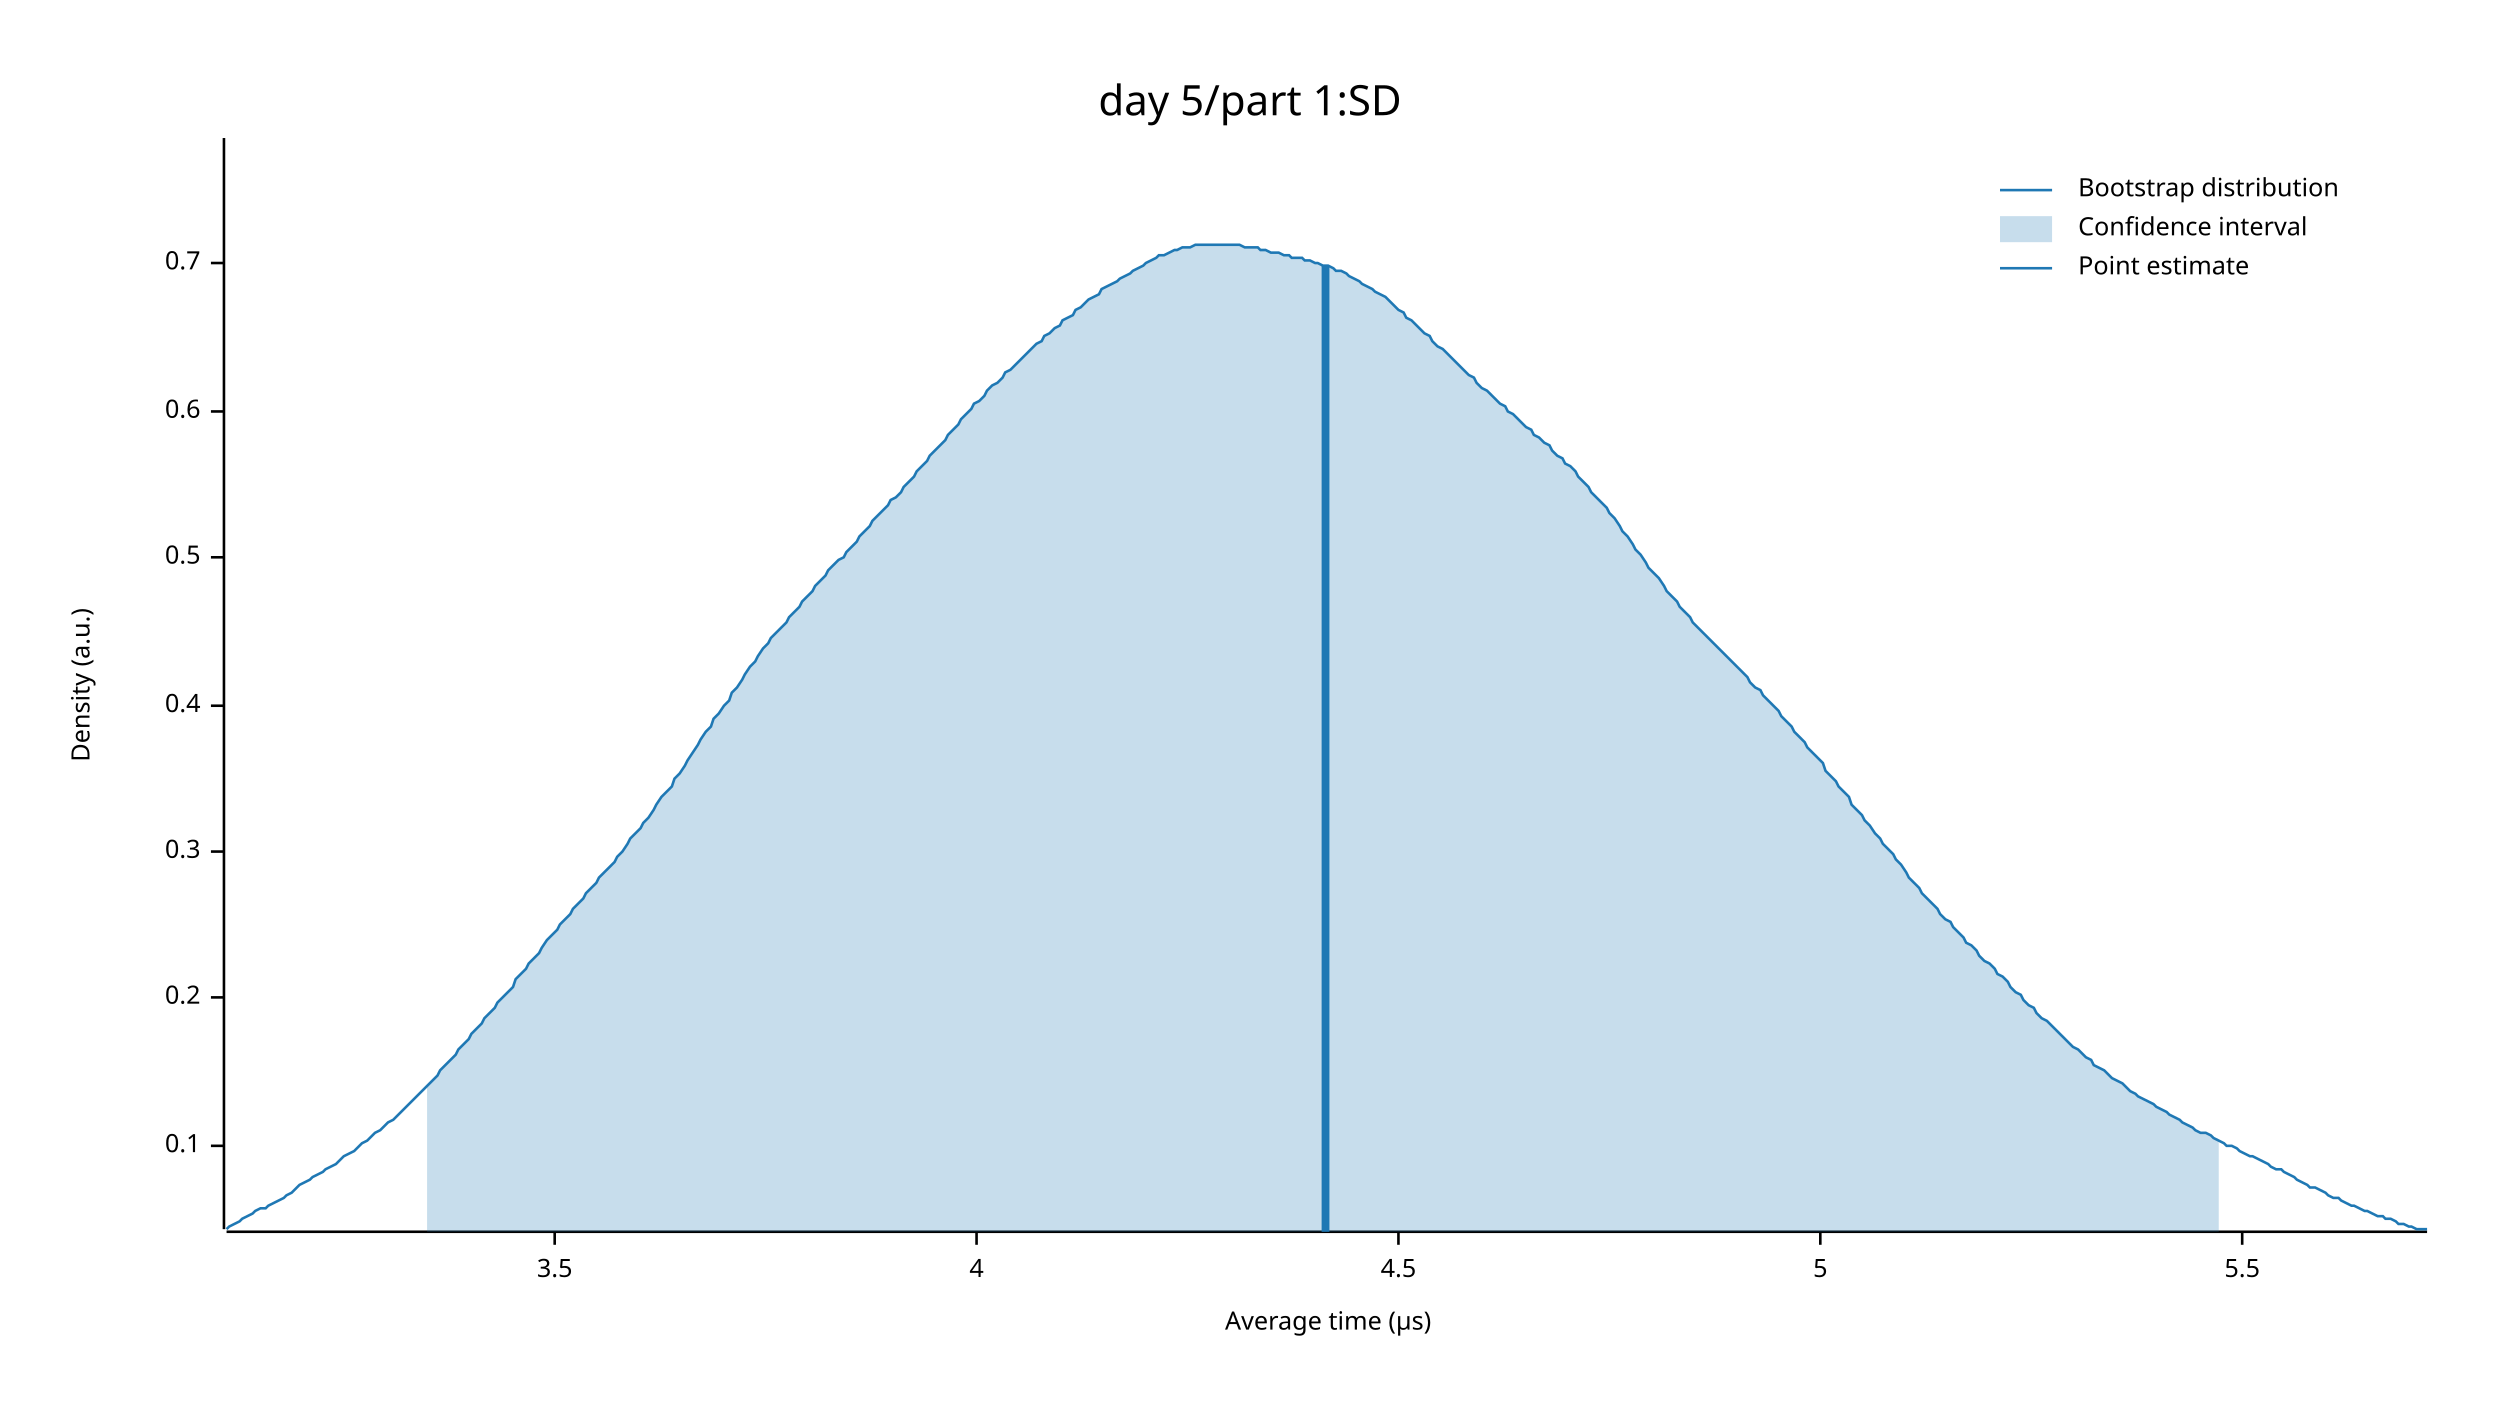
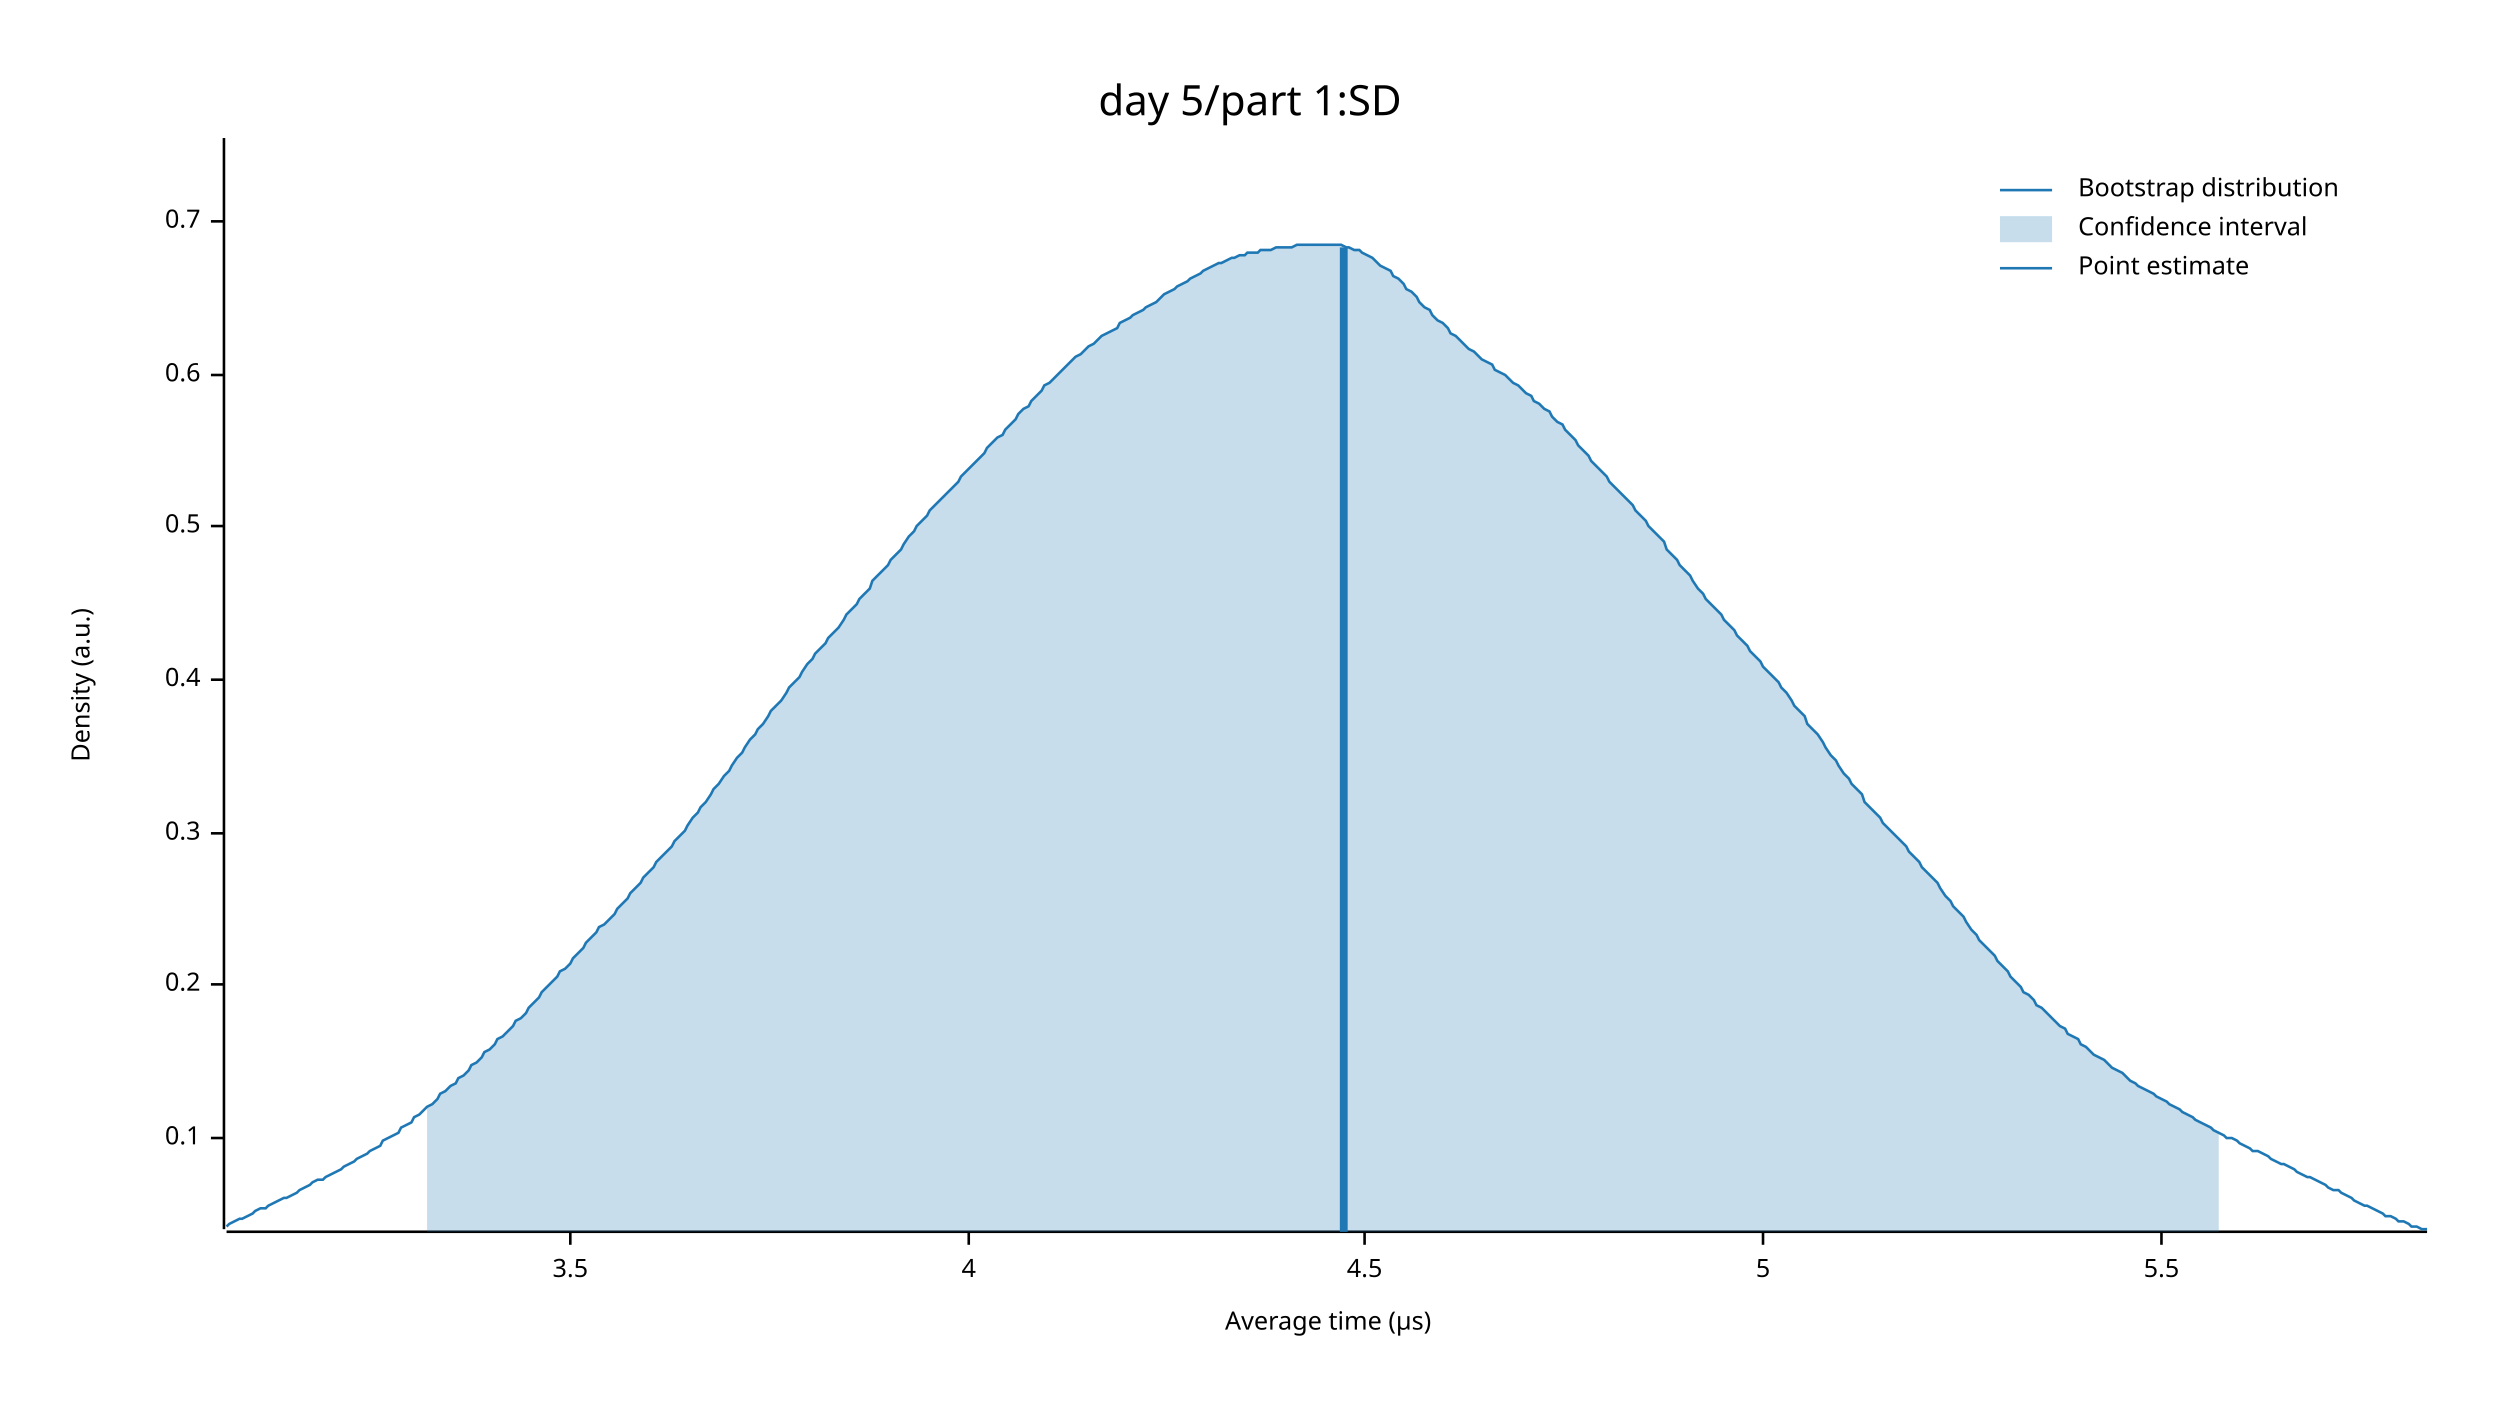
<svg xmlns="http://www.w3.org/2000/svg" width="960" height="540" viewBox="0 0 960 540">
  <text x="480" y="32" dy="0.76em" text-anchor="middle" font-family="sans-serif" font-size="16.129" opacity="1" fill="#000000">
day 5/part 1:SD
</text>
  <text x="27" y="263" dy="0.76em" text-anchor="middle" font-family="sans-serif" font-size="9.677" opacity="1" fill="#000000" transform="rotate(270, 27, 263)">
Density (a.u.)
</text>
  <text x="510" y="513" dy="-0.5ex" text-anchor="middle" font-family="sans-serif" font-size="9.677" opacity="1" fill="#000000">
Average time (µs)
</text>
  <polyline fill="none" opacity="1" stroke="#000000" stroke-width="1" points="86,53 86,472 " />
-   <text x="77" y="440" dy="0.5ex" text-anchor="end" font-family="sans-serif" font-size="9.677" opacity="1" fill="#000000">
+   <text x="77" y="437" dy="0.5ex" text-anchor="end" font-family="sans-serif" font-size="9.677" opacity="1" fill="#000000">
0.1
</text>
-   <polyline fill="none" opacity="1" stroke="#000000" stroke-width="1" points="81,440 86,440 " />
-   <text x="77" y="383" dy="0.5ex" text-anchor="end" font-family="sans-serif" font-size="9.677" opacity="1" fill="#000000">
+   <polyline fill="none" opacity="1" stroke="#000000" stroke-width="1" points="81,437 86,437 " />
+   <text x="77" y="378" dy="0.5ex" text-anchor="end" font-family="sans-serif" font-size="9.677" opacity="1" fill="#000000">
0.2
</text>
-   <polyline fill="none" opacity="1" stroke="#000000" stroke-width="1" points="81,383 86,383 " />
-   <text x="77" y="327" dy="0.5ex" text-anchor="end" font-family="sans-serif" font-size="9.677" opacity="1" fill="#000000">
+   <polyline fill="none" opacity="1" stroke="#000000" stroke-width="1" points="81,378 86,378 " />
+   <text x="77" y="320" dy="0.5ex" text-anchor="end" font-family="sans-serif" font-size="9.677" opacity="1" fill="#000000">
0.3
</text>
-   <polyline fill="none" opacity="1" stroke="#000000" stroke-width="1" points="81,327 86,327 " />
-   <text x="77" y="271" dy="0.5ex" text-anchor="end" font-family="sans-serif" font-size="9.677" opacity="1" fill="#000000">
+   <polyline fill="none" opacity="1" stroke="#000000" stroke-width="1" points="81,320 86,320 " />
+   <text x="77" y="261" dy="0.5ex" text-anchor="end" font-family="sans-serif" font-size="9.677" opacity="1" fill="#000000">
0.4
</text>
-   <polyline fill="none" opacity="1" stroke="#000000" stroke-width="1" points="81,271 86,271 " />
-   <text x="77" y="214" dy="0.5ex" text-anchor="end" font-family="sans-serif" font-size="9.677" opacity="1" fill="#000000">
+   <polyline fill="none" opacity="1" stroke="#000000" stroke-width="1" points="81,261 86,261 " />
+   <text x="77" y="202" dy="0.5ex" text-anchor="end" font-family="sans-serif" font-size="9.677" opacity="1" fill="#000000">
0.5
</text>
-   <polyline fill="none" opacity="1" stroke="#000000" stroke-width="1" points="81,214 86,214 " />
-   <text x="77" y="158" dy="0.5ex" text-anchor="end" font-family="sans-serif" font-size="9.677" opacity="1" fill="#000000">
+   <polyline fill="none" opacity="1" stroke="#000000" stroke-width="1" points="81,202 86,202 " />
+   <text x="77" y="144" dy="0.5ex" text-anchor="end" font-family="sans-serif" font-size="9.677" opacity="1" fill="#000000">
0.6
</text>
-   <polyline fill="none" opacity="1" stroke="#000000" stroke-width="1" points="81,158 86,158 " />
-   <text x="77" y="101" dy="0.5ex" text-anchor="end" font-family="sans-serif" font-size="9.677" opacity="1" fill="#000000">
+   <polyline fill="none" opacity="1" stroke="#000000" stroke-width="1" points="81,144 86,144 " />
+   <text x="77" y="85" dy="0.5ex" text-anchor="end" font-family="sans-serif" font-size="9.677" opacity="1" fill="#000000">
0.7
</text>
-   <polyline fill="none" opacity="1" stroke="#000000" stroke-width="1" points="81,101 86,101 " />
+   <polyline fill="none" opacity="1" stroke="#000000" stroke-width="1" points="81,85 86,85 " />
  <polyline fill="none" opacity="1" stroke="#000000" stroke-width="1" points="87,473 932,473 " />
-   <text x="213" y="483" dy="0.76em" text-anchor="middle" font-family="sans-serif" font-size="9.677" opacity="1" fill="#000000">
+   <text x="219" y="483" dy="0.76em" text-anchor="middle" font-family="sans-serif" font-size="9.677" opacity="1" fill="#000000">
3.5
</text>
-   <polyline fill="none" opacity="1" stroke="#000000" stroke-width="1" points="213,473 213,478 " />
-   <text x="375" y="483" dy="0.76em" text-anchor="middle" font-family="sans-serif" font-size="9.677" opacity="1" fill="#000000">
+   <polyline fill="none" opacity="1" stroke="#000000" stroke-width="1" points="219,473 219,478 " />
+   <text x="372" y="483" dy="0.76em" text-anchor="middle" font-family="sans-serif" font-size="9.677" opacity="1" fill="#000000">
4
</text>
-   <polyline fill="none" opacity="1" stroke="#000000" stroke-width="1" points="375,473 375,478 " />
-   <text x="537" y="483" dy="0.76em" text-anchor="middle" font-family="sans-serif" font-size="9.677" opacity="1" fill="#000000">
+   <polyline fill="none" opacity="1" stroke="#000000" stroke-width="1" points="372,473 372,478 " />
+   <text x="524" y="483" dy="0.76em" text-anchor="middle" font-family="sans-serif" font-size="9.677" opacity="1" fill="#000000">
4.5
</text>
-   <polyline fill="none" opacity="1" stroke="#000000" stroke-width="1" points="537,473 537,478 " />
-   <text x="699" y="483" dy="0.76em" text-anchor="middle" font-family="sans-serif" font-size="9.677" opacity="1" fill="#000000">
+   <polyline fill="none" opacity="1" stroke="#000000" stroke-width="1" points="524,473 524,478 " />
+   <text x="677" y="483" dy="0.76em" text-anchor="middle" font-family="sans-serif" font-size="9.677" opacity="1" fill="#000000">
5
</text>
-   <polyline fill="none" opacity="1" stroke="#000000" stroke-width="1" points="699,473 699,478 " />
-   <text x="861" y="483" dy="0.76em" text-anchor="middle" font-family="sans-serif" font-size="9.677" opacity="1" fill="#000000">
+   <polyline fill="none" opacity="1" stroke="#000000" stroke-width="1" points="677,473 677,478 " />
+   <text x="830" y="483" dy="0.76em" text-anchor="middle" font-family="sans-serif" font-size="9.677" opacity="1" fill="#000000">
5.5
</text>
-   <polyline fill="none" opacity="1" stroke="#000000" stroke-width="1" points="861,473 861,478 " />
-   <polyline fill="none" opacity="1" stroke="#1F78B4" stroke-width="1" points="87,472 88,471 90,470 92,469 93,468 95,467 97,466 98,465 100,464 102,464 103,463 105,462 107,461 109,460 110,459 112,458 114,456 115,455 117,454 119,453 120,452 122,451 124,450 125,449 127,448 129,447 131,445 132,444 134,443 136,442 137,441 139,439 141,438 142,437 144,435 146,434 147,433 149,431 151,430 153,428 154,427 156,425 158,423 159,422 161,420 163,418 164,417 166,415 168,413 169,411 171,409 173,407 175,405 176,403 178,401 180,399 181,397 183,395 185,393 186,391 188,389 190,387 191,385 193,383 195,381 197,379 198,376 200,374 202,372 203,370 205,368 207,366 208,364 210,361 212,359 214,357 215,355 217,353 219,351 220,349 222,347 224,345 225,343 227,341 229,339 230,337 232,335 234,333 236,331 237,329 239,327 241,324 242,322 244,320 246,318 247,316 249,314 251,311 252,309 254,306 256,304 258,302 259,299 261,297 263,294 264,292 266,289 268,286 269,284 271,281 273,279 274,276 276,274 278,271 280,269 281,266 283,264 285,261 286,259 288,256 290,254 291,252 293,249 295,247 296,245 298,243 300,241 302,239 303,237 305,235 307,233 308,231 310,229 312,227 313,225 315,223 317,221 318,219 320,217 322,215 324,214 325,212 327,210 329,208 330,206 332,204 334,202 335,200 337,198 339,196 341,194 342,192 344,191 346,189 347,187 349,185 351,183 352,181 354,179 356,177 357,175 359,173 361,171 363,169 364,167 366,165 368,163 369,161 371,159 373,157 374,155 376,154 378,152 379,150 381,148 383,147 385,145 386,143 388,142 390,140 391,139 393,137 395,135 396,134 398,132 400,131 401,129 403,128 405,126 407,125 408,123 410,122 412,121 413,119 415,118 417,116 418,115 420,114 422,113 423,111 425,110 427,109 429,108 430,107 432,106 434,105 435,104 437,103 439,102 440,101 442,100 444,99 445,98 447,98 449,97 451,96 452,96 454,95 456,95 457,95 459,94 461,94 462,94 464,94 466,94 468,94 469,94 471,94 473,94 474,94 476,94 478,95 479,95 481,95 483,95 484,96 486,96 488,97 490,97 491,97 493,98 495,98 496,99 498,99 500,99 501,100 503,100 505,101 506,101 508,102 510,102 512,103 513,104 515,104 517,105 518,106 520,107 522,108 523,109 525,110 527,111 528,112 530,113 532,114 534,116 535,117 537,119 539,120 540,122 542,123 544,125 545,126 547,128 549,129 550,131 552,133 554,134 556,136 557,137 559,139 561,141 562,142 564,144 566,145 567,147 569,149 571,150 573,152 574,153 576,155 578,156 579,158 581,159 583,161 584,162 586,164 588,165 589,167 591,168 593,170 595,171 596,173 598,175 600,176 601,178 603,179 605,181 606,183 608,185 610,187 611,189 613,191 615,193 617,195 618,197 620,199 622,202 623,204 625,206 627,209 628,211 630,213 632,216 633,218 635,220 637,222 639,225 640,227 642,229 644,231 645,233 647,235 649,237 650,239 652,241 654,243 655,244 657,246 659,248 661,250 662,251 664,253 666,255 667,256 669,258 671,260 672,262 674,264 676,265 677,267 679,269 681,271 683,273 684,275 686,277 688,279 689,281 691,283 693,285 694,287 696,289 698,291 700,293 701,296 703,298 705,300 706,302 708,304 710,306 711,309 713,311 715,313 716,315 718,317 720,320 722,322 723,324 725,326 727,328 728,330 730,332 732,335 733,337 735,339 737,341 738,343 740,345 742,347 744,349 745,351 747,353 749,354 750,356 752,358 754,360 755,362 757,363 759,365 760,367 762,369 764,370 766,372 767,374 769,375 771,377 772,379 774,381 776,382 777,384 779,386 781,387 782,389 784,391 786,392 788,394 789,395 791,397 793,399 794,400 796,402 798,403 799,404 801,406 803,407 804,409 806,410 808,411 810,413 811,414 813,415 815,416 816,417 818,419 820,420 821,421 823,422 825,423 827,424 828,425 830,426 832,427 833,428 835,429 837,430 838,431 840,432 842,433 843,434 845,435 847,435 849,436 850,437 852,438 854,439 855,440 857,440 859,441 860,442 862,443 864,444 865,444 867,445 869,446 871,447 872,448 874,449 876,449 877,450 879,451 881,452 882,453 884,454 886,455 887,456 889,456 891,457 893,458 894,459 896,460 898,460 899,461 901,462 903,463 904,463 906,464 908,465 909,465 911,466 913,467 915,467 916,468 918,468 920,469 921,470 923,470 925,471 926,471 928,472 930,472 932,472 " />
-   <polygon opacity="0.25" fill="#1F78B4" points="164,417 166,415 168,413 169,411 171,409 173,407 175,405 176,403 178,401 180,399 181,397 183,395 185,393 186,391 188,389 190,387 191,385 193,383 195,381 197,379 198,376 200,374 202,372 203,370 205,368 207,366 208,364 210,361 212,359 214,357 215,355 217,353 219,351 220,349 222,347 224,345 225,343 227,341 229,339 230,337 232,335 234,333 236,331 237,329 239,327 241,324 242,322 244,320 246,318 247,316 249,314 251,311 252,309 254,306 256,304 258,302 259,299 261,297 263,294 264,292 266,289 268,286 269,284 271,281 273,279 274,276 276,274 278,271 280,269 281,266 283,264 285,261 286,259 288,256 290,254 291,252 293,249 295,247 296,245 298,243 300,241 302,239 303,237 305,235 307,233 308,231 310,229 312,227 313,225 315,223 317,221 318,219 320,217 322,215 324,214 325,212 327,210 329,208 330,206 332,204 334,202 335,200 337,198 339,196 341,194 342,192 344,191 346,189 347,187 349,185 351,183 352,181 354,179 356,177 357,175 359,173 361,171 363,169 364,167 366,165 368,163 369,161 371,159 373,157 374,155 376,154 378,152 379,150 381,148 383,147 385,145 386,143 388,142 390,140 391,139 393,137 395,135 396,134 398,132 400,131 401,129 403,128 405,126 407,125 408,123 410,122 412,121 413,119 415,118 417,116 418,115 420,114 422,113 423,111 425,110 427,109 429,108 430,107 432,106 434,105 435,104 437,103 439,102 440,101 442,100 444,99 445,98 447,98 449,97 451,96 452,96 454,95 456,95 457,95 459,94 461,94 462,94 464,94 466,94 468,94 469,94 471,94 473,94 474,94 476,94 478,95 479,95 481,95 483,95 484,96 486,96 488,97 490,97 491,97 493,98 495,98 496,99 498,99 500,99 501,100 503,100 505,101 506,101 508,102 510,102 512,103 513,104 515,104 517,105 518,106 520,107 522,108 523,109 525,110 527,111 528,112 530,113 532,114 534,116 535,117 537,119 539,120 540,122 542,123 544,125 545,126 547,128 549,129 550,131 552,133 554,134 556,136 557,137 559,139 561,141 562,142 564,144 566,145 567,147 569,149 571,150 573,152 574,153 576,155 578,156 579,158 581,159 583,161 584,162 586,164 588,165 589,167 591,168 593,170 595,171 596,173 598,175 600,176 601,178 603,179 605,181 606,183 608,185 610,187 611,189 613,191 615,193 617,195 618,197 620,199 622,202 623,204 625,206 627,209 628,211 630,213 632,216 633,218 635,220 637,222 639,225 640,227 642,229 644,231 645,233 647,235 649,237 650,239 652,241 654,243 655,244 657,246 659,248 661,250 662,251 664,253 666,255 667,256 669,258 671,260 672,262 674,264 676,265 677,267 679,269 681,271 683,273 684,275 686,277 688,279 689,281 691,283 693,285 694,287 696,289 698,291 700,293 701,296 703,298 705,300 706,302 708,304 710,306 711,309 713,311 715,313 716,315 718,317 720,320 722,322 723,324 725,326 727,328 728,330 730,332 732,335 733,337 735,339 737,341 738,343 740,345 742,347 744,349 745,351 747,353 749,354 750,356 752,358 754,360 755,362 757,363 759,365 760,367 762,369 764,370 766,372 767,374 769,375 771,377 772,379 774,381 776,382 777,384 779,386 781,387 782,389 784,391 786,392 788,394 789,395 791,397 793,399 794,400 796,402 798,403 799,404 801,406 803,407 804,409 806,410 808,411 810,413 811,414 813,415 815,416 816,417 818,419 820,420 821,421 823,422 825,423 827,424 828,425 830,426 832,427 833,428 835,429 837,430 838,431 840,432 842,433 843,434 845,435 847,435 849,436 850,437 852,438 852,473 164,473 " />
-   <polyline fill="none" opacity="1" stroke="#1F78B4" stroke-width="3" points="509,473 509,102 " />
+   <polyline fill="none" opacity="1" stroke="#000000" stroke-width="1" points="830,473 830,478 " />
+   <polyline fill="none" opacity="1" stroke="#1F78B4" stroke-width="1" points="87,471 88,470 90,469 92,468 93,468 95,467 97,466 98,465 100,464 102,464 103,463 105,462 107,461 109,460 110,460 112,459 114,458 115,457 117,456 119,455 120,454 122,453 124,453 125,452 127,451 129,450 131,449 132,448 134,447 136,446 137,445 139,444 141,443 142,442 144,441 146,440 147,438 149,437 151,436 153,435 154,433 156,432 158,431 159,429 161,428 163,426 164,425 166,424 168,422 169,420 171,419 173,417 175,416 176,414 178,413 180,411 181,409 183,408 185,406 186,404 188,403 190,401 191,399 193,398 195,396 197,394 198,392 200,391 202,389 203,387 205,385 207,383 208,381 210,379 212,377 214,375 215,373 217,372 219,370 220,368 222,366 224,364 225,362 227,360 229,358 230,356 232,355 234,353 236,351 237,349 239,347 241,345 242,343 244,341 246,339 247,337 249,335 251,333 252,331 254,329 256,327 258,325 259,323 261,321 263,319 264,317 266,314 268,312 269,310 271,308 273,305 274,303 276,301 278,298 280,296 281,294 283,291 285,289 286,287 288,284 290,282 291,280 293,278 295,275 296,273 298,271 300,269 302,266 303,264 305,262 307,260 308,258 310,255 312,253 313,251 315,249 317,247 318,245 320,243 322,241 324,238 325,236 327,234 329,232 330,230 332,228 334,226 335,223 337,221 339,219 341,217 342,215 344,213 346,211 347,209 349,206 351,204 352,202 354,200 356,198 357,196 359,194 361,192 363,190 364,189 366,187 368,185 369,183 371,181 373,179 374,178 376,176 378,174 379,172 381,170 383,168 385,167 386,165 388,163 390,161 391,159 393,157 395,156 396,154 398,152 400,150 401,148 403,147 405,145 407,143 408,142 410,140 412,138 413,137 415,136 417,134 418,133 420,132 422,130 423,129 425,128 427,127 429,126 430,124 432,123 434,122 435,121 437,120 439,119 440,118 442,117 444,116 445,115 447,113 449,112 451,111 452,110 454,109 456,108 457,107 459,106 461,105 462,104 464,103 466,102 468,101 469,101 471,100 473,99 474,99 476,98 478,98 479,97 481,97 483,97 484,96 486,96 488,96 490,95 491,95 493,95 495,95 496,95 498,94 500,94 501,94 503,94 505,94 506,94 508,94 510,94 512,94 513,94 515,94 517,95 518,95 520,96 522,96 523,97 525,98 527,99 528,100 530,102 532,103 534,104 535,106 537,107 539,109 540,111 542,112 544,114 545,116 547,118 549,119 550,121 552,123 554,124 556,126 557,128 559,129 561,131 562,132 564,134 566,135 567,136 569,138 571,139 573,140 574,142 576,143 578,144 579,145 581,147 583,148 584,149 586,151 588,152 589,154 591,155 593,157 595,158 596,160 598,162 600,163 601,165 603,167 605,169 606,171 608,173 610,175 611,177 613,179 615,181 617,183 618,185 620,187 622,189 623,190 625,192 627,194 628,196 630,198 632,200 633,202 635,204 637,206 639,208 640,211 642,213 644,215 645,217 647,219 649,221 650,223 652,226 654,228 655,230 657,232 659,234 661,236 662,238 664,240 666,242 667,244 669,246 671,248 672,250 674,252 676,254 677,256 679,258 681,260 683,262 684,264 686,266 688,269 689,271 691,273 693,275 694,278 696,280 698,282 700,285 701,287 703,290 705,292 706,294 708,297 710,299 711,301 713,303 715,305 716,308 718,310 720,312 722,314 723,316 725,318 727,320 728,321 730,323 732,325 733,327 735,329 737,331 738,333 740,335 742,337 744,339 745,341 747,344 749,346 750,348 752,350 754,352 755,354 757,357 759,359 760,361 762,363 764,365 766,367 767,369 769,371 771,373 772,375 774,377 776,379 777,381 779,382 781,384 782,386 784,387 786,389 788,391 789,392 791,394 793,395 794,397 796,398 798,399 799,401 801,402 803,404 804,405 806,406 808,407 810,409 811,410 813,411 815,412 816,413 818,415 820,416 821,417 823,418 825,419 827,420 828,421 830,422 832,423 833,424 835,425 837,426 838,427 840,428 842,429 843,430 845,431 847,432 849,433 850,434 852,435 854,436 855,437 857,437 859,438 860,439 862,440 864,441 865,442 867,442 869,443 871,444 872,445 874,446 876,447 877,447 879,448 881,449 882,450 884,451 886,452 887,452 889,453 891,454 893,455 894,456 896,457 898,457 899,458 901,459 903,460 904,461 906,462 908,463 909,463 911,464 913,465 915,466 916,467 918,467 920,468 921,469 923,469 925,470 926,471 928,471 930,472 932,472 " />
+   <polygon opacity="0.25" fill="#1F78B4" points="164,425 166,424 168,422 169,420 171,419 173,417 175,416 176,414 178,413 180,411 181,409 183,408 185,406 186,404 188,403 190,401 191,399 193,398 195,396 197,394 198,392 200,391 202,389 203,387 205,385 207,383 208,381 210,379 212,377 214,375 215,373 217,372 219,370 220,368 222,366 224,364 225,362 227,360 229,358 230,356 232,355 234,353 236,351 237,349 239,347 241,345 242,343 244,341 246,339 247,337 249,335 251,333 252,331 254,329 256,327 258,325 259,323 261,321 263,319 264,317 266,314 268,312 269,310 271,308 273,305 274,303 276,301 278,298 280,296 281,294 283,291 285,289 286,287 288,284 290,282 291,280 293,278 295,275 296,273 298,271 300,269 302,266 303,264 305,262 307,260 308,258 310,255 312,253 313,251 315,249 317,247 318,245 320,243 322,241 324,238 325,236 327,234 329,232 330,230 332,228 334,226 335,223 337,221 339,219 341,217 342,215 344,213 346,211 347,209 349,206 351,204 352,202 354,200 356,198 357,196 359,194 361,192 363,190 364,189 366,187 368,185 369,183 371,181 373,179 374,178 376,176 378,174 379,172 381,170 383,168 385,167 386,165 388,163 390,161 391,159 393,157 395,156 396,154 398,152 400,150 401,148 403,147 405,145 407,143 408,142 410,140 412,138 413,137 415,136 417,134 418,133 420,132 422,130 423,129 425,128 427,127 429,126 430,124 432,123 434,122 435,121 437,120 439,119 440,118 442,117 444,116 445,115 447,113 449,112 451,111 452,110 454,109 456,108 457,107 459,106 461,105 462,104 464,103 466,102 468,101 469,101 471,100 473,99 474,99 476,98 478,98 479,97 481,97 483,97 484,96 486,96 488,96 490,95 491,95 493,95 495,95 496,95 498,94 500,94 501,94 503,94 505,94 506,94 508,94 510,94 512,94 513,94 515,94 517,95 518,95 520,96 522,96 523,97 525,98 527,99 528,100 530,102 532,103 534,104 535,106 537,107 539,109 540,111 542,112 544,114 545,116 547,118 549,119 550,121 552,123 554,124 556,126 557,128 559,129 561,131 562,132 564,134 566,135 567,136 569,138 571,139 573,140 574,142 576,143 578,144 579,145 581,147 583,148 584,149 586,151 588,152 589,154 591,155 593,157 595,158 596,160 598,162 600,163 601,165 603,167 605,169 606,171 608,173 610,175 611,177 613,179 615,181 617,183 618,185 620,187 622,189 623,190 625,192 627,194 628,196 630,198 632,200 633,202 635,204 637,206 639,208 640,211 642,213 644,215 645,217 647,219 649,221 650,223 652,226 654,228 655,230 657,232 659,234 661,236 662,238 664,240 666,242 667,244 669,246 671,248 672,250 674,252 676,254 677,256 679,258 681,260 683,262 684,264 686,266 688,269 689,271 691,273 693,275 694,278 696,280 698,282 700,285 701,287 703,290 705,292 706,294 708,297 710,299 711,301 713,303 715,305 716,308 718,310 720,312 722,314 723,316 725,318 727,320 728,321 730,323 732,325 733,327 735,329 737,331 738,333 740,335 742,337 744,339 745,341 747,344 749,346 750,348 752,350 754,352 755,354 757,357 759,359 760,361 762,363 764,365 766,367 767,369 769,371 771,373 772,375 774,377 776,379 777,381 779,382 781,384 782,386 784,387 786,389 788,391 789,392 791,394 793,395 794,397 796,398 798,399 799,401 801,402 803,404 804,405 806,406 808,407 810,409 811,410 813,411 815,412 816,413 818,415 820,416 821,417 823,418 825,419 827,420 828,421 830,422 832,423 833,424 835,425 837,426 838,427 840,428 842,429 843,430 845,431 847,432 849,433 850,434 852,435 852,473 164,473 " />
+   <polyline fill="none" opacity="1" stroke="#1F78B4" stroke-width="3" points="516,473 516,95 " />
  <text x="798" y="68" dy="0.76em" text-anchor="start" font-family="sans-serif" font-size="9.677" opacity="1" fill="#000000">
Bootstrap distribution
</text>
  <text x="798" y="83" dy="0.76em" text-anchor="start" font-family="sans-serif" font-size="9.677" opacity="1" fill="#000000">
Confidence interval
</text>
  <text x="798" y="98" dy="0.76em" text-anchor="start" font-family="sans-serif" font-size="9.677" opacity="1" fill="#000000">
Point estimate
</text>
  <polyline fill="none" opacity="1" stroke="#1F78B4" stroke-width="1" points="768,73 788,73 " />
  <rect x="768" y="83" width="20" height="10" opacity="0.25" fill="#1F78B4" stroke="none" />
  <polyline fill="none" opacity="1" stroke="#1F78B4" stroke-width="1" points="768,103 788,103 " />
</svg>
